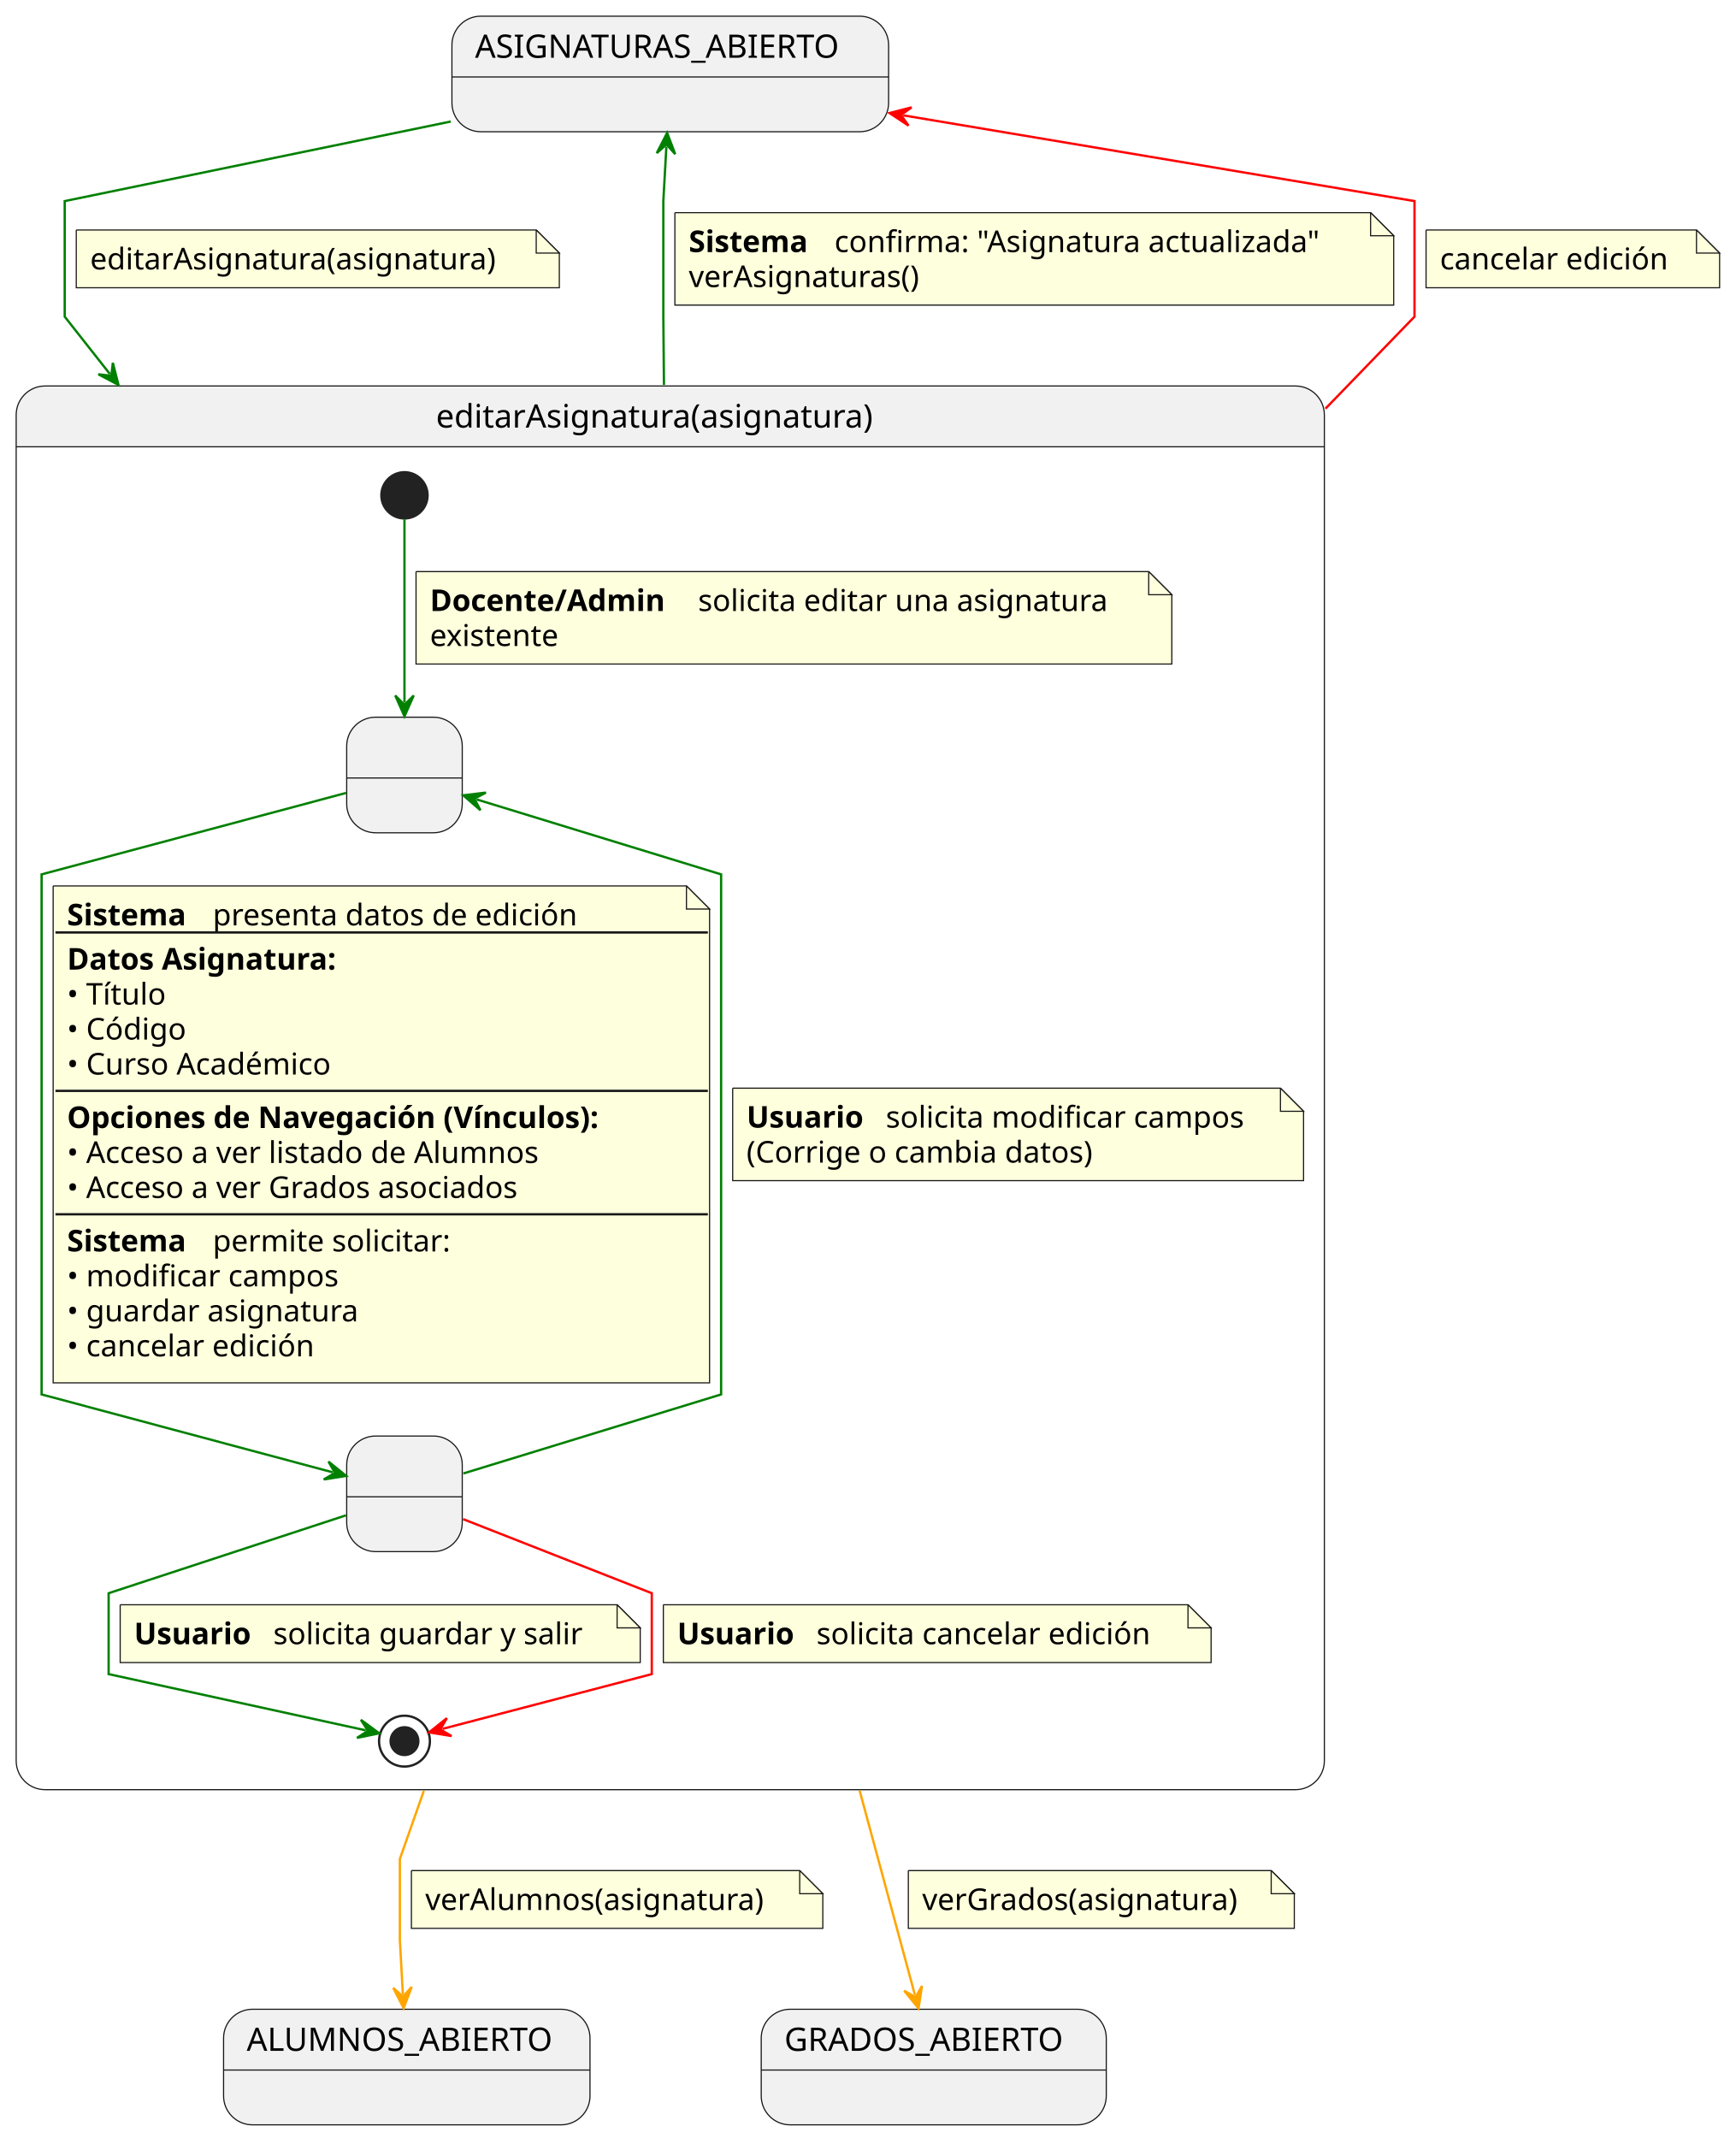
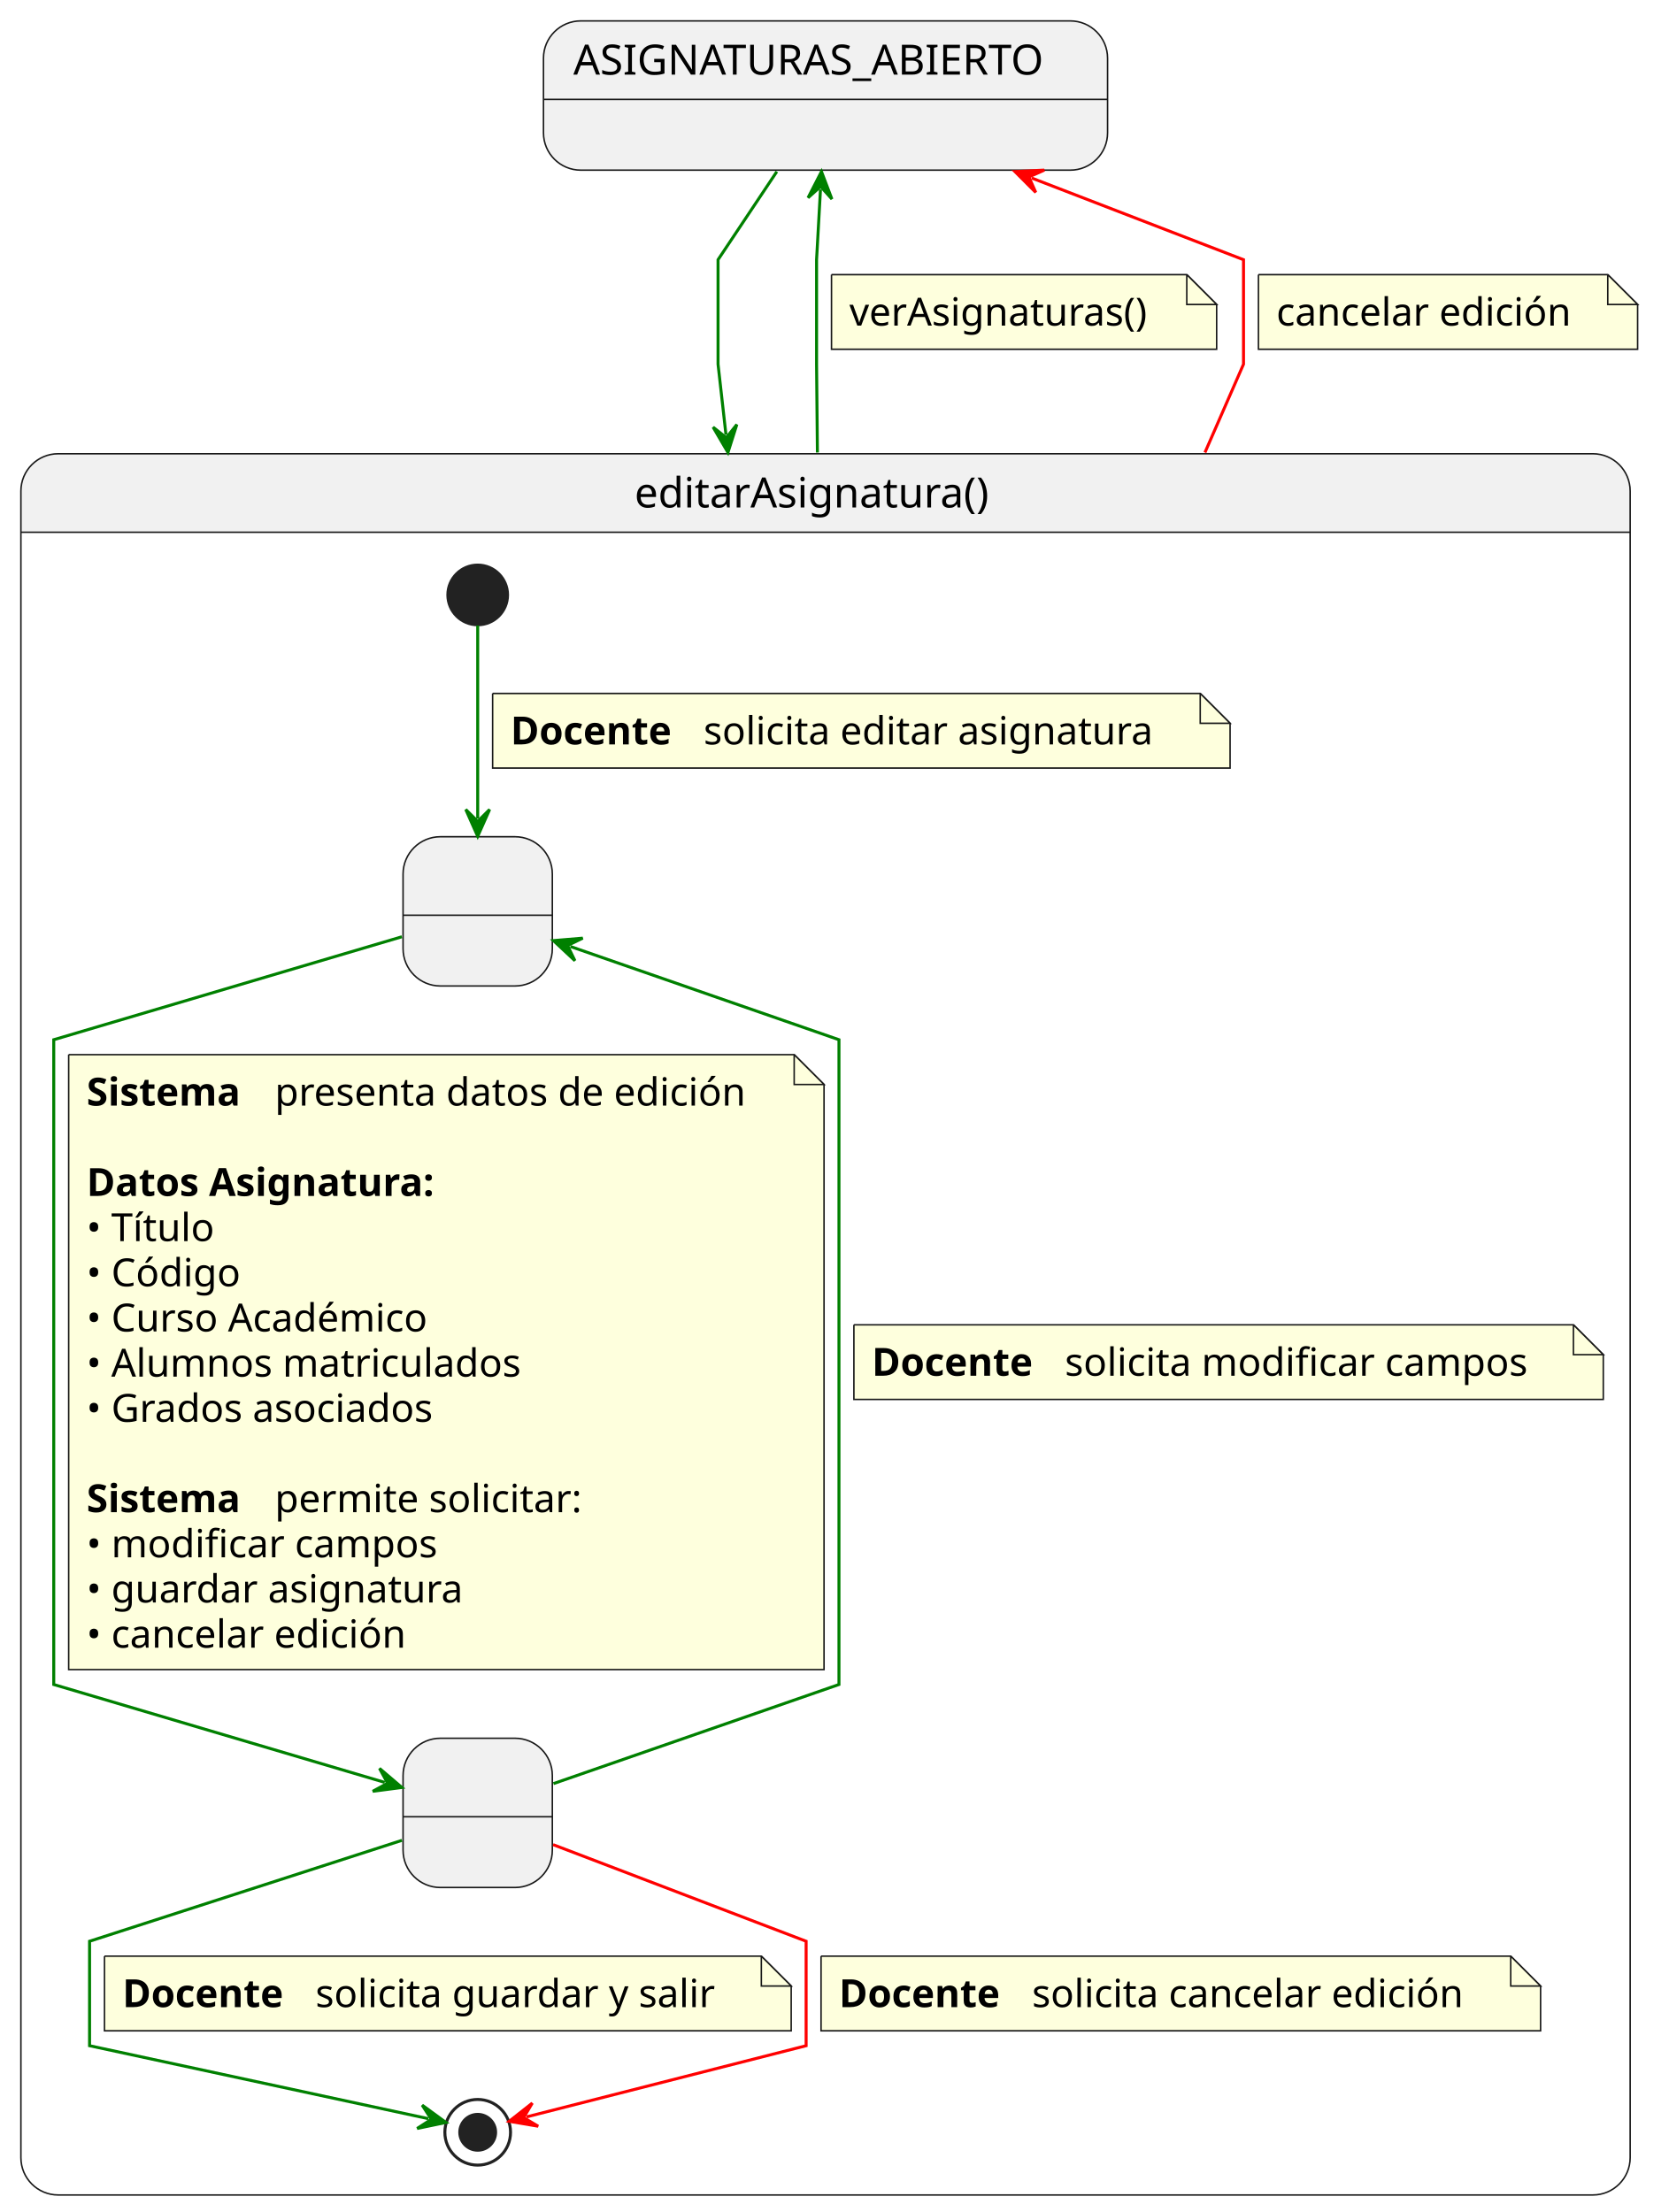
- <svg xmlns="http://www.w3.org/2000/svg" contentStyleType="text/css" data-diagram-type="STATE" height="925px" preserveAspectRatio="none" style="width:751px;height:925px;background:#FFFFFF;" version="1.1" viewBox="0 0 751 925" width="751px" zoomAndPan="magnify">
+ <svg xmlns="http://www.w3.org/2000/svg" contentStyleType="text/css" data-diagram-type="STATE" height="741px" preserveAspectRatio="none" style="width:559px;height:741px;background:#FFFFFF;" version="1.1" viewBox="0 0 559 741" width="559px" zoomAndPan="magnify">
  <defs />
  <g>
    <g id="ASIGNATURAS_ABIERTO">
-       <rect fill="#F1F1F1" height="50" rx="12.5" ry="12.5" style="stroke:#181818;stroke-width:0.5;" width="188.936" x="195.53" y="7" />
-       <line style="stroke:#181818;stroke-width:0.5;" x1="195.53" x2="384.466" y1="33.297" y2="33.297" />
-       <text fill="#000000" font-family="sans-serif" font-size="14" lengthAdjust="spacing" textLength="168.936" x="205.53" y="24.995">ASIGNATURAS_ABIERTO</text>
+       <rect fill="#F1F1F1" height="50" rx="12.5" ry="12.5" style="stroke:#181818;stroke-width:0.5;" width="188.936" x="182.03" y="7" />
+       <line style="stroke:#181818;stroke-width:0.5;" x1="182.03" x2="370.966" y1="33.297" y2="33.297" />
+       <text fill="#000000" font-family="sans-serif" font-size="14" lengthAdjust="spacing" textLength="168.936" x="192.03" y="24.995">ASIGNATURAS_ABIERTO</text>
    </g>
-     <path d="M19.5,167 L560.5,167 A12.5,12.5 0 0 1 573,179.5 L573,193.297 L7,193.297 L7,179.5 A12.5,12.5 0 0 1 19.5,167" fill="#F1F1F1" />
-     <rect fill="none" height="607.297" rx="12.5" ry="12.5" style="stroke:#181818;stroke-width:0.5;" width="566" x="7" y="167" />
-     <line style="stroke:#181818;stroke-width:0.5;" x1="7" x2="573" y1="193.297" y2="193.297" />
-     <text fill="#000000" font-family="sans-serif" font-size="14" lengthAdjust="spacing" textLength="202.733" x="188.633" y="184.995">editarAsignatura(asignatura)</text>
+     <path d="M19.5,152 L533.5,152 A12.5,12.5 0 0 1 546,164.5 L546,178.297 L7,178.297 L7,164.5 A12.5,12.5 0 0 1 19.5,152" fill="#F1F1F1" />
+     <rect fill="none" height="583.297" rx="12.5" ry="12.5" style="stroke:#181818;stroke-width:0.5;" width="539" x="7" y="152" />
+     <line style="stroke:#181818;stroke-width:0.5;" x1="7" x2="546" y1="178.297" y2="178.297" />
+     <text fill="#000000" font-family="sans-serif" font-size="14" lengthAdjust="spacing" textLength="127.935" x="212.533" y="169.995">editarAsignatura()</text>
    <g id="editarAsignatura.EditandoDatos">
-       <rect fill="#F1F1F1" height="50" rx="12.5" ry="12.5" style="stroke:#181818;stroke-width:0.5;" width="50" x="150" y="310.297" />
-       <line style="stroke:#181818;stroke-width:0.5;" x1="150" x2="200" y1="336.594" y2="336.594" />
-       <text fill="#000000" font-family="sans-serif" font-size="14" lengthAdjust="spacing" textLength="4.45" x="172.775" y="328.292"> </text>
+       <rect fill="#F1F1F1" height="50" rx="12.5" ry="12.5" style="stroke:#181818;stroke-width:0.5;" width="50" x="135" y="280.297" />
+       <line style="stroke:#181818;stroke-width:0.5;" x1="135" x2="185" y1="306.594" y2="306.594" />
+       <text fill="#000000" font-family="sans-serif" font-size="14" lengthAdjust="spacing" textLength="4.45" x="157.775" y="298.292"> </text>
    </g>
    <g id="editarAsignatura.GuardandoDatos">
-       <rect fill="#F1F1F1" height="50" rx="12.5" ry="12.5" style="stroke:#181818;stroke-width:0.5;" width="50" x="150" y="621.297" />
-       <line style="stroke:#181818;stroke-width:0.5;" x1="150" x2="200" y1="647.594" y2="647.594" />
-       <text fill="#000000" font-family="sans-serif" font-size="14" lengthAdjust="spacing" textLength="4.45" x="172.775" y="639.292"> </text>
+       <rect fill="#F1F1F1" height="50" rx="12.5" ry="12.5" style="stroke:#181818;stroke-width:0.5;" width="50" x="135" y="582.297" />
+       <line style="stroke:#181818;stroke-width:0.5;" x1="135" x2="185" y1="608.594" y2="608.594" />
+       <text fill="#000000" font-family="sans-serif" font-size="14" lengthAdjust="spacing" textLength="4.45" x="157.775" y="600.292"> </text>
    </g>
-     <ellipse cx="175" cy="214.297" fill="#222222" rx="10" ry="10" style="stroke:#222222;stroke-width:1;" />
-     <ellipse cx="175" cy="753.297" fill="none" rx="11" ry="11" style="stroke:#222222;stroke-width:1;" />
-     <ellipse cx="175" cy="753.297" fill="#222222" rx="6" ry="6" style="stroke:#222222;stroke-width:1;" />
-     <g class="link" data-entity-1=".start.editarAsignatura" data-entity-2="EditandoDatos" data-source-line="18" data-uid="lnk4" id="link_.start.editarAsignatura_EditandoDatos">
-       <path d="M175,224.637 C175,242.827 175,277.537 175,303.907" fill="none" id="*start*editarAsignatura-to-EditandoDatos" style="stroke:#008000;stroke-width:1;" />
-       <polygon fill="#008000" points="175,309.907,179,300.907,175,304.907,171,300.907,175,309.907" style="stroke:#008000;stroke-width:1;" />
-       <path d="M180,247.297 L180,287.297 L507,287.297 L507,257.297 L497,247.297 L180,247.297" fill="#FEFFDD" style="stroke:#181818;stroke-width:0.5;" />
-       <path d="M497,247.297 L497,257.297 L507,257.297 L497,247.297" fill="#FEFFDD" style="stroke:#181818;stroke-width:0.5;" />
-       <text fill="#000000" font-family="sans-serif" font-size="13" font-weight="bold" lengthAdjust="spacing" textLength="111.903" x="186" y="264.364">Docente/Admin</text>
-       <text fill="#000000" font-family="sans-serif" font-size="13" lengthAdjust="spacing" textLength="190.341" x="302.035" y="264.364">solicita editar una asignatura</text>
-       <text fill="#000000" font-family="sans-serif" font-size="13" lengthAdjust="spacing" textLength="60.506" x="186" y="279.497">existente</text>
+     <ellipse cx="160" cy="199.297" fill="#222222" rx="10" ry="10" style="stroke:#222222;stroke-width:1;" />
+     <ellipse cx="160" cy="714.297" fill="none" rx="11" ry="11" style="stroke:#222222;stroke-width:1;" />
+     <ellipse cx="160" cy="714.297" fill="#222222" rx="6" ry="6" style="stroke:#222222;stroke-width:1;" />
+     <g class="link" data-entity-1=".start.editarAsignatura" data-entity-2="EditandoDatos" data-source-line="12" data-uid="lnk4" id="link_.start.editarAsignatura_EditandoDatos">
+       <path d="M160,209.527 C160,225.237 160,251.657 160,274.167" fill="none" id="*start*editarAsignatura-to-EditandoDatos" style="stroke:#008000;stroke-width:1;" />
+       <polygon fill="#008000" points="160,280.167,164,271.167,160,275.167,156,271.167,160,280.167" style="stroke:#008000;stroke-width:1;" />
+       <path d="M165,232.297 L165,257.297 L412,257.297 L412,242.297 L402,232.297 L165,232.297" fill="#FEFFDD" style="stroke:#181818;stroke-width:0.5;" />
+       <path d="M402,232.297 L402,242.297 L412,242.297 L402,232.297" fill="#FEFFDD" style="stroke:#181818;stroke-width:0.5;" />
+       <text fill="#000000" font-family="sans-serif" font-size="13" font-weight="bold" lengthAdjust="spacing" textLength="60.531" x="171" y="249.364">Docente</text>
+       <text fill="#000000" font-family="sans-serif" font-size="13" lengthAdjust="spacing" textLength="161.764" x="235.664" y="249.364">solicita editar asignatura</text>
    </g>
-     <g class="link" data-entity-1="EditandoDatos" data-entity-2="GuardandoDatos" data-source-line="24" data-uid="lnk5" id="link_EditandoDatos_GuardandoDatos">
-       <path d="M149.78,343.047 C105.39,354.917 18,378.297 18,378.297 C18,378.297 18,603.297 18,603.297 C18,603.297 99.594,625.127 143.984,636.997" fill="none" id="EditandoDatos-to-GuardandoDatos" style="stroke:#008000;stroke-width:1;" />
-       <polygon fill="#008000" points="149.78,638.547,142.119,632.358,144.95,637.255,140.052,640.086,149.78,638.547" style="stroke:#008000;stroke-width:1;" />
-       <path d="M23,383.297 L23,598.297 L307,598.297 L307,393.297 L297,383.297 L23,383.297" fill="#FEFFDD" style="stroke:#181818;stroke-width:0.5;" />
-       <path d="M297,383.297 L297,393.297 L307,393.297 L297,383.297" fill="#FEFFDD" style="stroke:#181818;stroke-width:0.5;" />
-       <text fill="#000000" font-family="sans-serif" font-size="13" font-weight="bold" lengthAdjust="spacing" textLength="58.906" x="29" y="400.364">Sistema</text>
-       <text fill="#000000" font-family="sans-serif" font-size="13" lengthAdjust="spacing" textLength="169.171" x="92.039" y="400.364">presenta datos de edición</text>
-       <line style="stroke:#181818;stroke-width:1;" x1="24" x2="306.269" y1="403.43" y2="403.43" />
-       <text fill="#000000" font-family="sans-serif" font-size="13" font-weight="bold" lengthAdjust="spacing" textLength="132.412" x="29" y="419.497">Datos Asignatura:</text>
-       <text fill="#000000" font-family="sans-serif" font-size="13" lengthAdjust="spacing" textLength="48.255" x="29" y="434.629">• Título</text>
-       <text fill="#000000" font-family="sans-serif" font-size="13" lengthAdjust="spacing" textLength="56.9" x="29" y="449.762">• Código</text>
-       <text fill="#000000" font-family="sans-serif" font-size="13" lengthAdjust="spacing" textLength="124.954" x="29" y="464.895">• Curso Académico</text>
-       <line style="stroke:#181818;stroke-width:1;" x1="24" x2="306.269" y1="471.961" y2="471.961" />
-       <text fill="#000000" font-family="sans-serif" font-size="13" font-weight="bold" lengthAdjust="spacing" textLength="263.269" x="29" y="488.028">Opciones de Navegación (Vínculos):</text>
-       <text fill="#000000" font-family="sans-serif" font-size="13" lengthAdjust="spacing" textLength="223.266" x="29" y="503.161">• Acceso a ver listado de Alumnos</text>
-       <text fill="#000000" font-family="sans-serif" font-size="13" lengthAdjust="spacing" textLength="214.005" x="29" y="518.293">• Acceso a ver Grados asociados</text>
-       <line style="stroke:#181818;stroke-width:1;" x1="24" x2="306.269" y1="525.359" y2="525.359" />
-       <text fill="#000000" font-family="sans-serif" font-size="13" font-weight="bold" lengthAdjust="spacing" textLength="58.906" x="29" y="541.426">Sistema</text>
-       <text fill="#000000" font-family="sans-serif" font-size="13" lengthAdjust="spacing" textLength="110.595" x="92.039" y="541.426">permite solicitar:</text>
-       <text fill="#000000" font-family="sans-serif" font-size="13" lengthAdjust="spacing" textLength="127.816" x="29" y="556.559">• modificar campos</text>
-       <text fill="#000000" font-family="sans-serif" font-size="13" lengthAdjust="spacing" textLength="136.754" x="29" y="571.692">• guardar asignatura</text>
-       <text fill="#000000" font-family="sans-serif" font-size="13" lengthAdjust="spacing" textLength="118.168" x="29" y="586.825">• cancelar edición</text>
+     <g class="link" data-entity-1="EditandoDatos" data-entity-2="GuardandoDatos" data-source-line="17" data-uid="lnk5" id="link_EditandoDatos_GuardandoDatos">
+       <path d="M134.61,313.807 C93.77,325.887 18,348.297 18,348.297 C18,348.297 18,564.297 18,564.297 C18,564.297 88.016,585.005 128.856,597.085" fill="none" id="EditandoDatos-to-GuardandoDatos" style="stroke:#008000;stroke-width:1;" />
+       <polygon fill="#008000" points="134.61,598.787,127.114,592.398,129.815,597.369,124.845,600.07,134.61,598.787" style="stroke:#008000;stroke-width:1;" />
+       <path d="M23,353.297 L23,559.297 L276,559.297 L276,363.297 L266,353.297 L23,353.297" fill="#FEFFDD" style="stroke:#181818;stroke-width:0.5;" />
+       <path d="M266,353.297 L266,363.297 L276,363.297 L266,353.297" fill="#FEFFDD" style="stroke:#181818;stroke-width:0.5;" />
+       <text fill="#000000" font-family="sans-serif" font-size="13" font-weight="bold" lengthAdjust="spacing" textLength="58.906" x="29" y="370.364">Sistema</text>
+       <text fill="#000000" font-family="sans-serif" font-size="13" lengthAdjust="spacing" textLength="169.171" x="92.039" y="370.364">presenta datos de edición</text>
+       <text fill="#000000" font-family="sans-serif" font-size="13" lengthAdjust="spacing" textLength="4.132" x="29" y="385.497"> </text>
+       <text fill="#000000" font-family="sans-serif" font-size="13" font-weight="bold" lengthAdjust="spacing" textLength="132.412" x="29" y="400.629">Datos Asignatura:</text>
+       <text fill="#000000" font-family="sans-serif" font-size="13" lengthAdjust="spacing" textLength="48.255" x="29" y="415.762">• Título</text>
+       <text fill="#000000" font-family="sans-serif" font-size="13" lengthAdjust="spacing" textLength="56.9" x="29" y="430.895">• Código</text>
+       <text fill="#000000" font-family="sans-serif" font-size="13" lengthAdjust="spacing" textLength="124.954" x="29" y="446.028">• Curso Académico</text>
+       <text fill="#000000" font-family="sans-serif" font-size="13" lengthAdjust="spacing" textLength="156.933" x="29" y="461.161">• Alumnos matriculados</text>
+       <text fill="#000000" font-family="sans-serif" font-size="13" lengthAdjust="spacing" textLength="126.693" x="29" y="476.293">• Grados asociados</text>
+       <text fill="#000000" font-family="sans-serif" font-size="13" lengthAdjust="spacing" textLength="4.132" x="29" y="491.426"> </text>
+       <text fill="#000000" font-family="sans-serif" font-size="13" font-weight="bold" lengthAdjust="spacing" textLength="58.906" x="29" y="506.559">Sistema</text>
+       <text fill="#000000" font-family="sans-serif" font-size="13" lengthAdjust="spacing" textLength="110.595" x="92.039" y="506.559">permite solicitar:</text>
+       <text fill="#000000" font-family="sans-serif" font-size="13" lengthAdjust="spacing" textLength="127.816" x="29" y="521.692">• modificar campos</text>
+       <text fill="#000000" font-family="sans-serif" font-size="13" lengthAdjust="spacing" textLength="136.754" x="29" y="536.825">• guardar asignatura</text>
+       <text fill="#000000" font-family="sans-serif" font-size="13" lengthAdjust="spacing" textLength="118.168" x="29" y="551.957">• cancelar edición</text>
    </g>
-     <g class="link" data-entity-1="GuardandoDatos" data-entity-2="EditandoDatos" data-source-line="44" data-uid="lnk6" id="link_GuardandoDatos_EditandoDatos">
-       <path d="M200.45,637.497 C240.07,625.347 312,603.297 312,603.297 C312,603.297 312,378.297 312,378.297 C312,378.297 245.806,358.006 206.186,345.856" fill="none" id="GuardandoDatos-to-EditandoDatos" style="stroke:#008000;stroke-width:1;" />
-       <polygon fill="#008000" points="200.45,344.097,207.882,350.56,205.23,345.563,210.227,342.911,200.45,344.097" style="stroke:#008000;stroke-width:1;" />
-       <path d="M317,470.797 L317,510.797 L564,510.797 L564,480.797 L554,470.797 L317,470.797" fill="#FEFFDD" style="stroke:#181818;stroke-width:0.5;" />
-       <path d="M554,470.797 L554,480.797 L564,480.797 L554,470.797" fill="#FEFFDD" style="stroke:#181818;stroke-width:0.5;" />
-       <text fill="#000000" font-family="sans-serif" font-size="13" font-weight="bold" lengthAdjust="spacing" textLength="56.12" x="323" y="487.864">Usuario</text>
-       <text fill="#000000" font-family="sans-serif" font-size="13" lengthAdjust="spacing" textLength="165.921" x="383.252" y="487.864">solicita modificar campos</text>
-       <text fill="#000000" font-family="sans-serif" font-size="13" lengthAdjust="spacing" textLength="161.726" x="323" y="502.997">(Corrige o cambia datos)</text>
+     <g class="link" data-entity-1="GuardandoDatos" data-entity-2="EditandoDatos" data-source-line="34" data-uid="lnk6" id="link_GuardandoDatos_EditandoDatos">
+       <path d="M185.37,597.497 C220.85,585.177 281,564.297 281,564.297 C281,564.297 281,348.297 281,348.297 C281,348.297 226.518,329.385 191.038,317.065" fill="none" id="GuardandoDatos-to-EditandoDatos" style="stroke:#008000;stroke-width:1;" />
+       <polygon fill="#008000" points="185.37,315.097,192.56,321.828,190.093,316.737,195.184,314.27,185.37,315.097" style="stroke:#008000;stroke-width:1;" />
+       <path d="M286,443.797 L286,468.797 L537,468.797 L537,453.797 L527,443.797 L286,443.797" fill="#FEFFDD" style="stroke:#181818;stroke-width:0.5;" />
+       <path d="M527,443.797 L527,453.797 L537,453.797 L527,443.797" fill="#FEFFDD" style="stroke:#181818;stroke-width:0.5;" />
+       <text fill="#000000" font-family="sans-serif" font-size="13" font-weight="bold" lengthAdjust="spacing" textLength="60.531" x="292" y="460.864">Docente</text>
+       <text fill="#000000" font-family="sans-serif" font-size="13" lengthAdjust="spacing" textLength="165.921" x="356.664" y="460.864">solicita modificar campos</text>
    </g>
-     <g class="link" data-entity-1="GuardandoDatos" data-entity-2=".end.editarAsignatura" data-source-line="51" data-uid="lnk8" id="link_GuardandoDatos_.end.editarAsignatura">
-       <path d="M149.71,655.597 C112.41,667.837 47,689.297 47,689.297 C47,689.297 47,724.297 47,724.297 C47,724.297 127.269,741.855 158.228,748.625" fill="none" id="GuardandoDatos-to-*end*editarAsignatura" style="stroke:#008000;stroke-width:1;" />
-       <polygon fill="#008000" points="164.09,749.907,156.152,744.077,159.205,748.839,154.443,751.892,164.09,749.907" style="stroke:#008000;stroke-width:1;" />
-       <path d="M52,694.297 L52,719.297 L277,719.297 L277,704.297 L267,694.297 L52,694.297" fill="#FEFFDD" style="stroke:#181818;stroke-width:0.5;" />
-       <path d="M267,694.297 L267,704.297 L277,704.297 L267,694.297" fill="#FEFFDD" style="stroke:#181818;stroke-width:0.5;" />
-       <text fill="#000000" font-family="sans-serif" font-size="13" font-weight="bold" lengthAdjust="spacing" textLength="56.12" x="58" y="711.364">Usuario</text>
-       <text fill="#000000" font-family="sans-serif" font-size="13" lengthAdjust="spacing" textLength="144.536" x="118.252" y="711.364">solicita guardar y salir</text>
+     <g class="link" data-entity-1="GuardandoDatos" data-entity-2=".end.editarAsignatura" data-source-line="39" data-uid="lnk8" id="link_GuardandoDatos_.end.editarAsignatura">
+       <path d="M134.63,616.497 C96.79,628.717 30,650.297 30,650.297 C30,650.297 30,685.297 30,685.297 C30,685.297 112.445,703.053 143.495,709.743" fill="none" id="GuardandoDatos-to-*end*editarAsignatura" style="stroke:#008000;stroke-width:1;" />
+       <polygon fill="#008000" points="149.36,711.007,141.404,705.201,144.472,709.954,139.719,713.021,149.36,711.007" style="stroke:#008000;stroke-width:1;" />
+       <path d="M35,655.297 L35,680.297 L265,680.297 L265,665.297 L255,655.297 L35,655.297" fill="#FEFFDD" style="stroke:#181818;stroke-width:0.5;" />
+       <path d="M255,655.297 L255,665.297 L265,665.297 L255,655.297" fill="#FEFFDD" style="stroke:#181818;stroke-width:0.5;" />
+       <text fill="#000000" font-family="sans-serif" font-size="13" font-weight="bold" lengthAdjust="spacing" textLength="60.531" x="41" y="672.364">Docente</text>
+       <text fill="#000000" font-family="sans-serif" font-size="13" lengthAdjust="spacing" textLength="144.536" x="105.664" y="672.364">solicita guardar y salir</text>
    </g>
-     <g class="link" data-entity-1="GuardandoDatos" data-entity-2=".end.editarAsignatura" data-source-line="57" data-uid="lnk9" id="link_GuardandoDatos_.end.editarAsignatura">
-       <path d="M200.36,657.247 C232,669.667 282,689.297 282,689.297 C282,689.297 282,724.297 282,724.297 C282,724.297 218.525,740.909 191.455,747.989" fill="none" id="GuardandoDatos-to-*end*editarAsignatura-1" style="stroke:#FF0000;stroke-width:1;" />
-       <polygon fill="#FF0000" points="185.65,749.507,195.369,751.099,190.487,748.242,193.345,743.36,185.65,749.507" style="stroke:#FF0000;stroke-width:1;" />
-       <path d="M287,694.297 L287,719.297 L524,719.297 L524,704.297 L514,694.297 L287,694.297" fill="#FEFFDD" style="stroke:#181818;stroke-width:0.5;" />
-       <path d="M514,694.297 L514,704.297 L524,704.297 L514,694.297" fill="#FEFFDD" style="stroke:#181818;stroke-width:0.5;" />
-       <text fill="#000000" font-family="sans-serif" font-size="13" font-weight="bold" lengthAdjust="spacing" textLength="56.12" x="293" y="711.364">Usuario</text>
-       <text fill="#000000" font-family="sans-serif" font-size="13" lengthAdjust="spacing" textLength="156.273" x="353.252" y="711.364">solicita cancelar edición</text>
+     <g class="link" data-entity-1="GuardandoDatos" data-entity-2=".end.editarAsignatura" data-source-line="44" data-uid="lnk9" id="link_GuardandoDatos_.end.editarAsignatura">
+       <path d="M185.24,617.937 C217.71,630.337 270,650.297 270,650.297 C270,650.297 270,685.297 270,685.297 C270,685.297 203.894,702.126 176.364,709.136" fill="none" id="GuardandoDatos-to-*end*editarAsignatura-1" style="stroke:#FF0000;stroke-width:1;" />
+       <polygon fill="#FF0000" points="170.55,710.617,180.259,712.272,175.395,709.383,178.285,704.52,170.55,710.617" style="stroke:#FF0000;stroke-width:1;" />
+       <path d="M275,655.297 L275,680.297 L516,680.297 L516,665.297 L506,655.297 L275,655.297" fill="#FEFFDD" style="stroke:#181818;stroke-width:0.5;" />
+       <path d="M506,655.297 L506,665.297 L516,665.297 L506,655.297" fill="#FEFFDD" style="stroke:#181818;stroke-width:0.5;" />
+       <text fill="#000000" font-family="sans-serif" font-size="13" font-weight="bold" lengthAdjust="spacing" textLength="60.531" x="281" y="672.364">Docente</text>
+       <text fill="#000000" font-family="sans-serif" font-size="13" lengthAdjust="spacing" textLength="156.273" x="345.664" y="672.364">solicita cancelar edición</text>
    </g>
-     <g id="ALUMNOS_ABIERTO">
-       <rect fill="#F1F1F1" height="50" rx="12.5" ry="12.5" style="stroke:#181818;stroke-width:0.5;" width="158.537" x="96.73" y="869.3" />
-       <line style="stroke:#181818;stroke-width:0.5;" x1="96.73" x2="255.267" y1="895.597" y2="895.597" />
-       <text fill="#000000" font-family="sans-serif" font-size="14" lengthAdjust="spacing" textLength="138.537" x="106.73" y="887.295">ALUMNOS_ABIERTO</text>
+     <g class="link" data-entity-1="ASIGNATURAS_ABIERTO" data-entity-2="editarAsignatura" data-source-line="5" data-uid="lnk2" id="link_ASIGNATURAS_ABIERTO_editarAsignatura">
+       <path d="M260.19,57.48 C250.66,71.76 240.5,87 240.5,87 C240.5,87 240.5,122 240.5,122 C240.5,122 241.102,127.317 243.152,145.627" fill="none" id="ASIGNATURAS_ABIERTO-to-editarAsignatura" style="stroke:#008000;stroke-width:1;" />
+       <polygon fill="#008000" points="243.82,151.59,246.794,142.201,243.264,146.621,238.843,143.091,243.82,151.59" style="stroke:#008000;stroke-width:1;" />
    </g>
-     <g id="GRADOS_ABIERTO">
-       <rect fill="#F1F1F1" height="50" rx="12.5" ry="12.5" style="stroke:#181818;stroke-width:0.5;" width="149.295" x="329.35" y="869.3" />
-       <line style="stroke:#181818;stroke-width:0.5;" x1="329.35" x2="478.645" y1="895.597" y2="895.597" />
-       <text fill="#000000" font-family="sans-serif" font-size="14" lengthAdjust="spacing" textLength="129.295" x="339.35" y="887.295">GRADOS_ABIERTO</text>
+     <g class="link" data-entity-1="editarAsignatura" data-entity-2="ASIGNATURAS_ABIERTO" data-source-line="50" data-uid="lnk10" id="link_editarAsignatura_ASIGNATURAS_ABIERTO">
+       <path d="M273.78,151.59 C273.61,133.28 273.5,122 273.5,122 C273.5,122 273.5,87 273.5,87 C273.5,87 274.019,77.751 274.809,63.471" fill="none" id="editarAsignatura-to-ASIGNATURAS_ABIERTO" style="stroke:#008000;stroke-width:1;" />
+       <polygon fill="#008000" points="275.14,57.48,270.649,66.245,274.864,62.472,278.637,66.687,275.14,57.48" style="stroke:#008000;stroke-width:1;" />
+       <path d="M278.5,92 L278.5,117 L407.5,117 L407.5,102 L397.5,92 L278.5,92" fill="#FEFFDD" style="stroke:#181818;stroke-width:0.5;" />
+       <path d="M397.5,92 L397.5,102 L407.5,102 L397.5,92" fill="#FEFFDD" style="stroke:#181818;stroke-width:0.5;" />
+       <text fill="#000000" font-family="sans-serif" font-size="13" lengthAdjust="spacing" textLength="108.335" x="284.5" y="109.067">verAsignaturas()</text>
    </g>
-     <g class="link" data-entity-1="ASIGNATURAS_ABIERTO" data-entity-2="editarAsignatura" data-source-line="7" data-uid="lnk2" id="link_ASIGNATURAS_ABIERTO_editarAsignatura">
-       <path d="M195.04,52.57 C120.06,68.03 28,87 28,87 C28,87 28,137 28,137 C28,137 33.117,143.507 47.536,161.807" fill="none" id="ASIGNATURAS_ABIERTO-to-editarAsignatura" style="stroke:#008000;stroke-width:1;" />
-       <polygon fill="#008000" points="51.25,166.52,48.822,156.975,48.155,162.593,42.538,161.927,51.25,166.52" style="stroke:#008000;stroke-width:1;" />
-       <path d="M33,99.5 L33,124.5 L242,124.5 L242,109.5 L232,99.5 L33,99.5" fill="#FEFFDD" style="stroke:#181818;stroke-width:0.5;" />
-       <path d="M232,99.5 L232,109.5 L242,109.5 L232,99.5" fill="#FEFFDD" style="stroke:#181818;stroke-width:0.5;" />
-       <text fill="#000000" font-family="sans-serif" font-size="13" lengthAdjust="spacing" textLength="188.252" x="39" y="116.567">editarAsignatura(asignatura)</text>
-     </g>
-     <g class="link" data-entity-1="editarAsignatura" data-entity-2="ASIGNATURAS_ABIERTO" data-source-line="66" data-uid="lnk10" id="link_editarAsignatura_ASIGNATURAS_ABIERTO">
-       <path d="M287.27,166.52 C287.1,148.22 287,137 287,137 C287,137 287,87 287,87 C287,87 287.519,77.751 288.309,63.471" fill="none" id="editarAsignatura-to-ASIGNATURAS_ABIERTO" style="stroke:#008000;stroke-width:1;" />
-       <polygon fill="#008000" points="288.64,57.48,284.149,66.245,288.364,62.472,292.137,66.687,288.64,57.48" style="stroke:#008000;stroke-width:1;" />
-       <path d="M292,92 L292,132 L603,132 L603,102 L593,92 L292,92" fill="#FEFFDD" style="stroke:#181818;stroke-width:0.5;" />
-       <path d="M593,92 L593,102 L603,102 L593,92" fill="#FEFFDD" style="stroke:#181818;stroke-width:0.5;" />
-       <text fill="#000000" font-family="sans-serif" font-size="13" font-weight="bold" lengthAdjust="spacing" textLength="58.906" x="298" y="109.067">Sistema</text>
-       <text fill="#000000" font-family="sans-serif" font-size="13" lengthAdjust="spacing" textLength="227.138" x="361.039" y="109.067">confirma: "Asignatura actualizada"</text>
-       <text fill="#000000" font-family="sans-serif" font-size="13" lengthAdjust="spacing" textLength="108.335" x="298" y="124.2">verAsignaturas()</text>
-     </g>
-     <g class="link" data-entity-1="editarAsignatura" data-entity-2="ASIGNATURAS_ABIERTO" data-source-line="73" data-uid="lnk11" id="link_editarAsignatura_ASIGNATURAS_ABIERTO">
-       <path d="M573.48,176.8 C597,152.5 612,137 612,137 C612,137 612,87 612,87 C612,87 485.767,65.832 390.787,49.903" fill="none" id="editarAsignatura-to-ASIGNATURAS_ABIERTO-1" style="stroke:#FF0000;stroke-width:1;" />
-       <polygon fill="#FF0000" points="384.87,48.91,393.084,54.344,389.801,49.737,394.408,46.454,384.87,48.91" style="stroke:#FF0000;stroke-width:1;" />
-       <path d="M617,99.5 L617,124.5 L744,124.5 L744,109.5 L734,99.5 L617,99.5" fill="#FEFFDD" style="stroke:#181818;stroke-width:0.5;" />
-       <path d="M734,99.5 L734,109.5 L744,109.5 L734,99.5" fill="#FEFFDD" style="stroke:#181818;stroke-width:0.5;" />
-       <text fill="#000000" font-family="sans-serif" font-size="13" lengthAdjust="spacing" textLength="106.368" x="623" y="116.567">cancelar edición</text>
-     </g>
-     <g class="link" data-entity-1="editarAsignatura" data-entity-2="ALUMNOS_ABIERTO" data-source-line="79" data-uid="lnk13" id="link_editarAsignatura_ALUMNOS_ABIERTO">
-       <path d="M183.38,774.78 C176.94,793.09 173,804.3 173,804.3 C173,804.3 173,839.3 173,839.3 C173,839.3 173.519,848.549 174.309,862.839" fill="none" id="editarAsignatura-to-ALUMNOS_ABIERTO" style="stroke:#FFA500;stroke-width:1;" />
-       <polygon fill="#FFA500" points="174.64,868.83,178.137,859.623,174.364,863.838,170.149,860.064,174.64,868.83" style="stroke:#FFA500;stroke-width:1;" />
-       <path d="M178,809.3 L178,834.3 L356,834.3 L356,819.3 L346,809.3 L178,809.3" fill="#FEFFDD" style="stroke:#181818;stroke-width:0.5;" />
-       <path d="M346,809.3 L346,819.3 L356,819.3 L346,809.3" fill="#FEFFDD" style="stroke:#181818;stroke-width:0.5;" />
-       <text fill="#000000" font-family="sans-serif" font-size="13" lengthAdjust="spacing" textLength="157.009" x="184" y="826.367">verAlumnos(asignatura)</text>
-     </g>
-     <g class="link" data-entity-1="editarAsignatura" data-entity-2="GRADOS_ABIERTO" data-source-line="84" data-uid="lnk15" id="link_editarAsignatura_GRADOS_ABIERTO">
-       <path d="M371.94,774.73 C382.49,813.74 390.054,841.718 395.844,863.128" fill="none" id="editarAsignatura-to-GRADOS_ABIERTO" style="stroke:#FFA500;stroke-width:1;" />
-       <polygon fill="#FFA500" points="397.41,868.92,398.922,859.188,396.105,864.093,391.199,861.276,397.41,868.92" style="stroke:#FFA500;stroke-width:1;" />
-       <path d="M393,809.3 L393,834.3 L560,834.3 L560,819.3 L550,809.3 L393,809.3" fill="#FEFFDD" style="stroke:#181818;stroke-width:0.5;" />
-       <path d="M550,809.3 L550,819.3 L560,819.3 L550,809.3" fill="#FEFFDD" style="stroke:#181818;stroke-width:0.5;" />
-       <text fill="#000000" font-family="sans-serif" font-size="13" lengthAdjust="spacing" textLength="146.999" x="399" y="826.367">verGrados(asignatura)</text>
+     <g class="link" data-entity-1="editarAsignatura" data-entity-2="ASIGNATURAS_ABIERTO" data-source-line="55" data-uid="lnk11" id="link_editarAsignatura_ASIGNATURAS_ABIERTO">
+       <path d="M403.58,151.59 C411.58,133.28 416.5,122 416.5,122 C416.5,122 416.5,87 416.5,87 C416.5,87 382.588,73.918 345.548,59.638" fill="none" id="editarAsignatura-to-ASIGNATURAS_ABIERTO-1" style="stroke:#FF0000;stroke-width:1;" />
+       <polygon fill="#FF0000" points="339.95,57.48,346.909,64.45,344.615,59.279,349.786,56.985,339.95,57.48" style="stroke:#FF0000;stroke-width:1;" />
+       <path d="M421.5,92 L421.5,117 L548.5,117 L548.5,102 L538.5,92 L421.5,92" fill="#FEFFDD" style="stroke:#181818;stroke-width:0.5;" />
+       <path d="M538.5,92 L538.5,102 L548.5,102 L538.5,92" fill="#FEFFDD" style="stroke:#181818;stroke-width:0.5;" />
+       <text fill="#000000" font-family="sans-serif" font-size="13" lengthAdjust="spacing" textLength="106.368" x="427.5" y="109.067">cancelar edición</text>
    </g>
  </g>
</svg>
